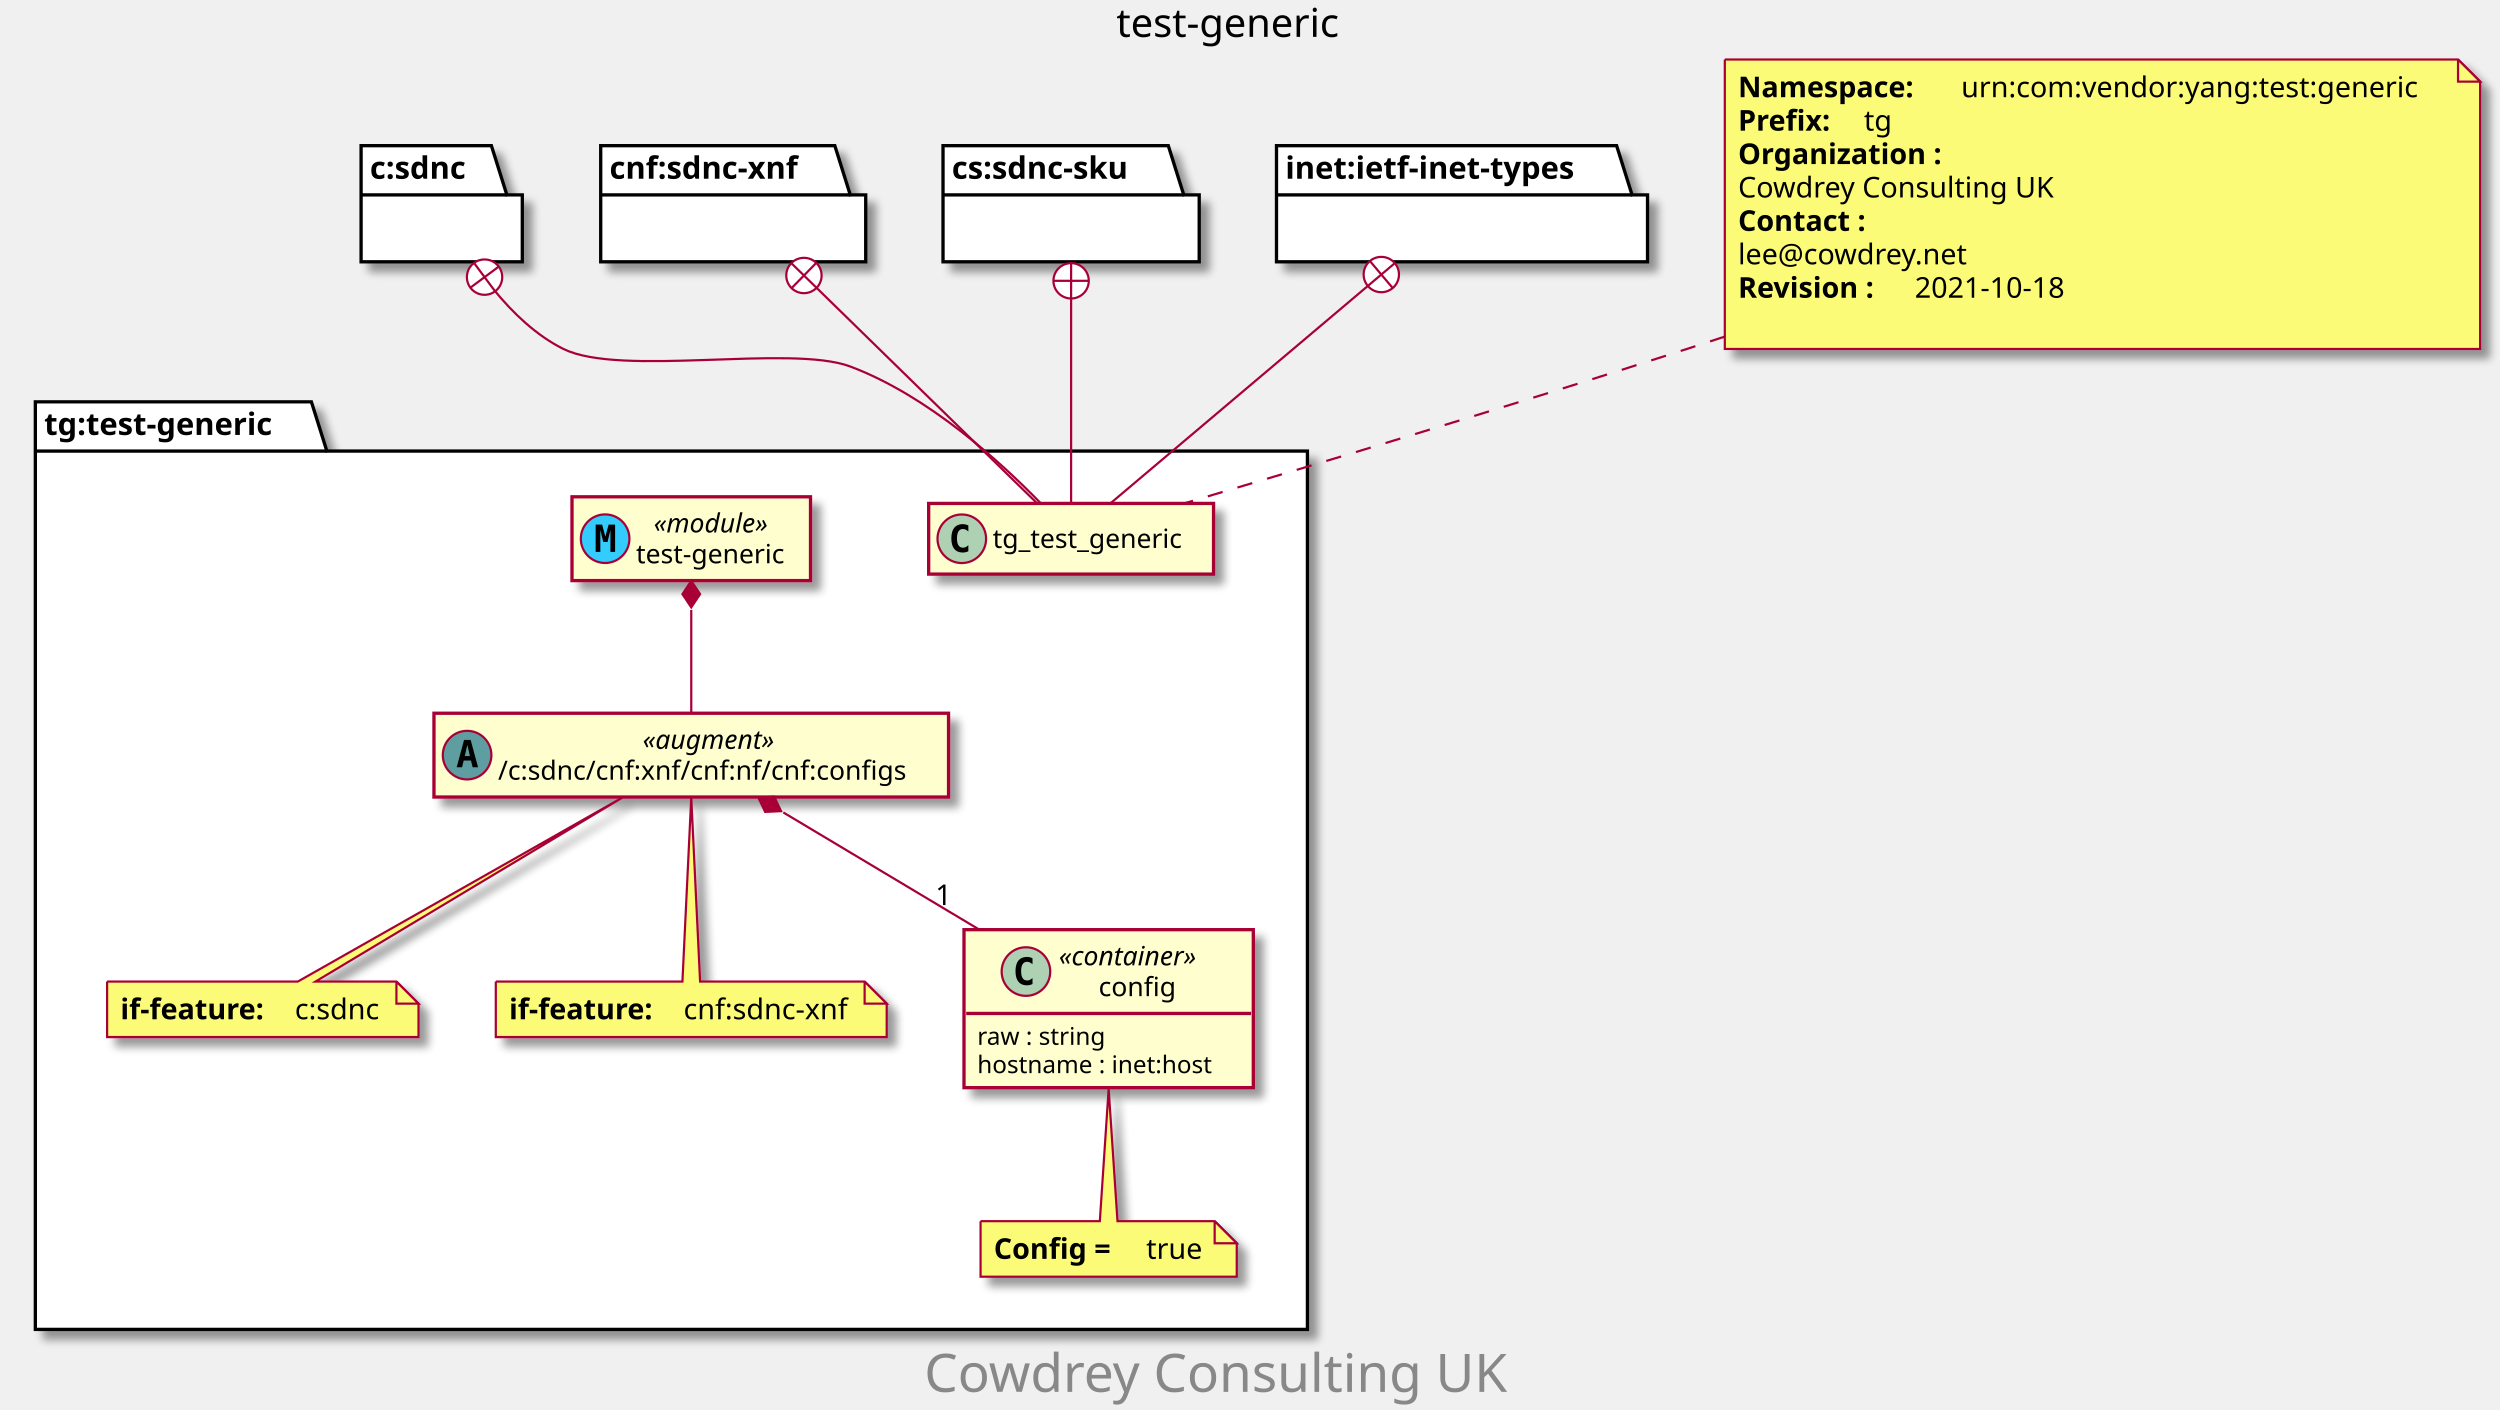
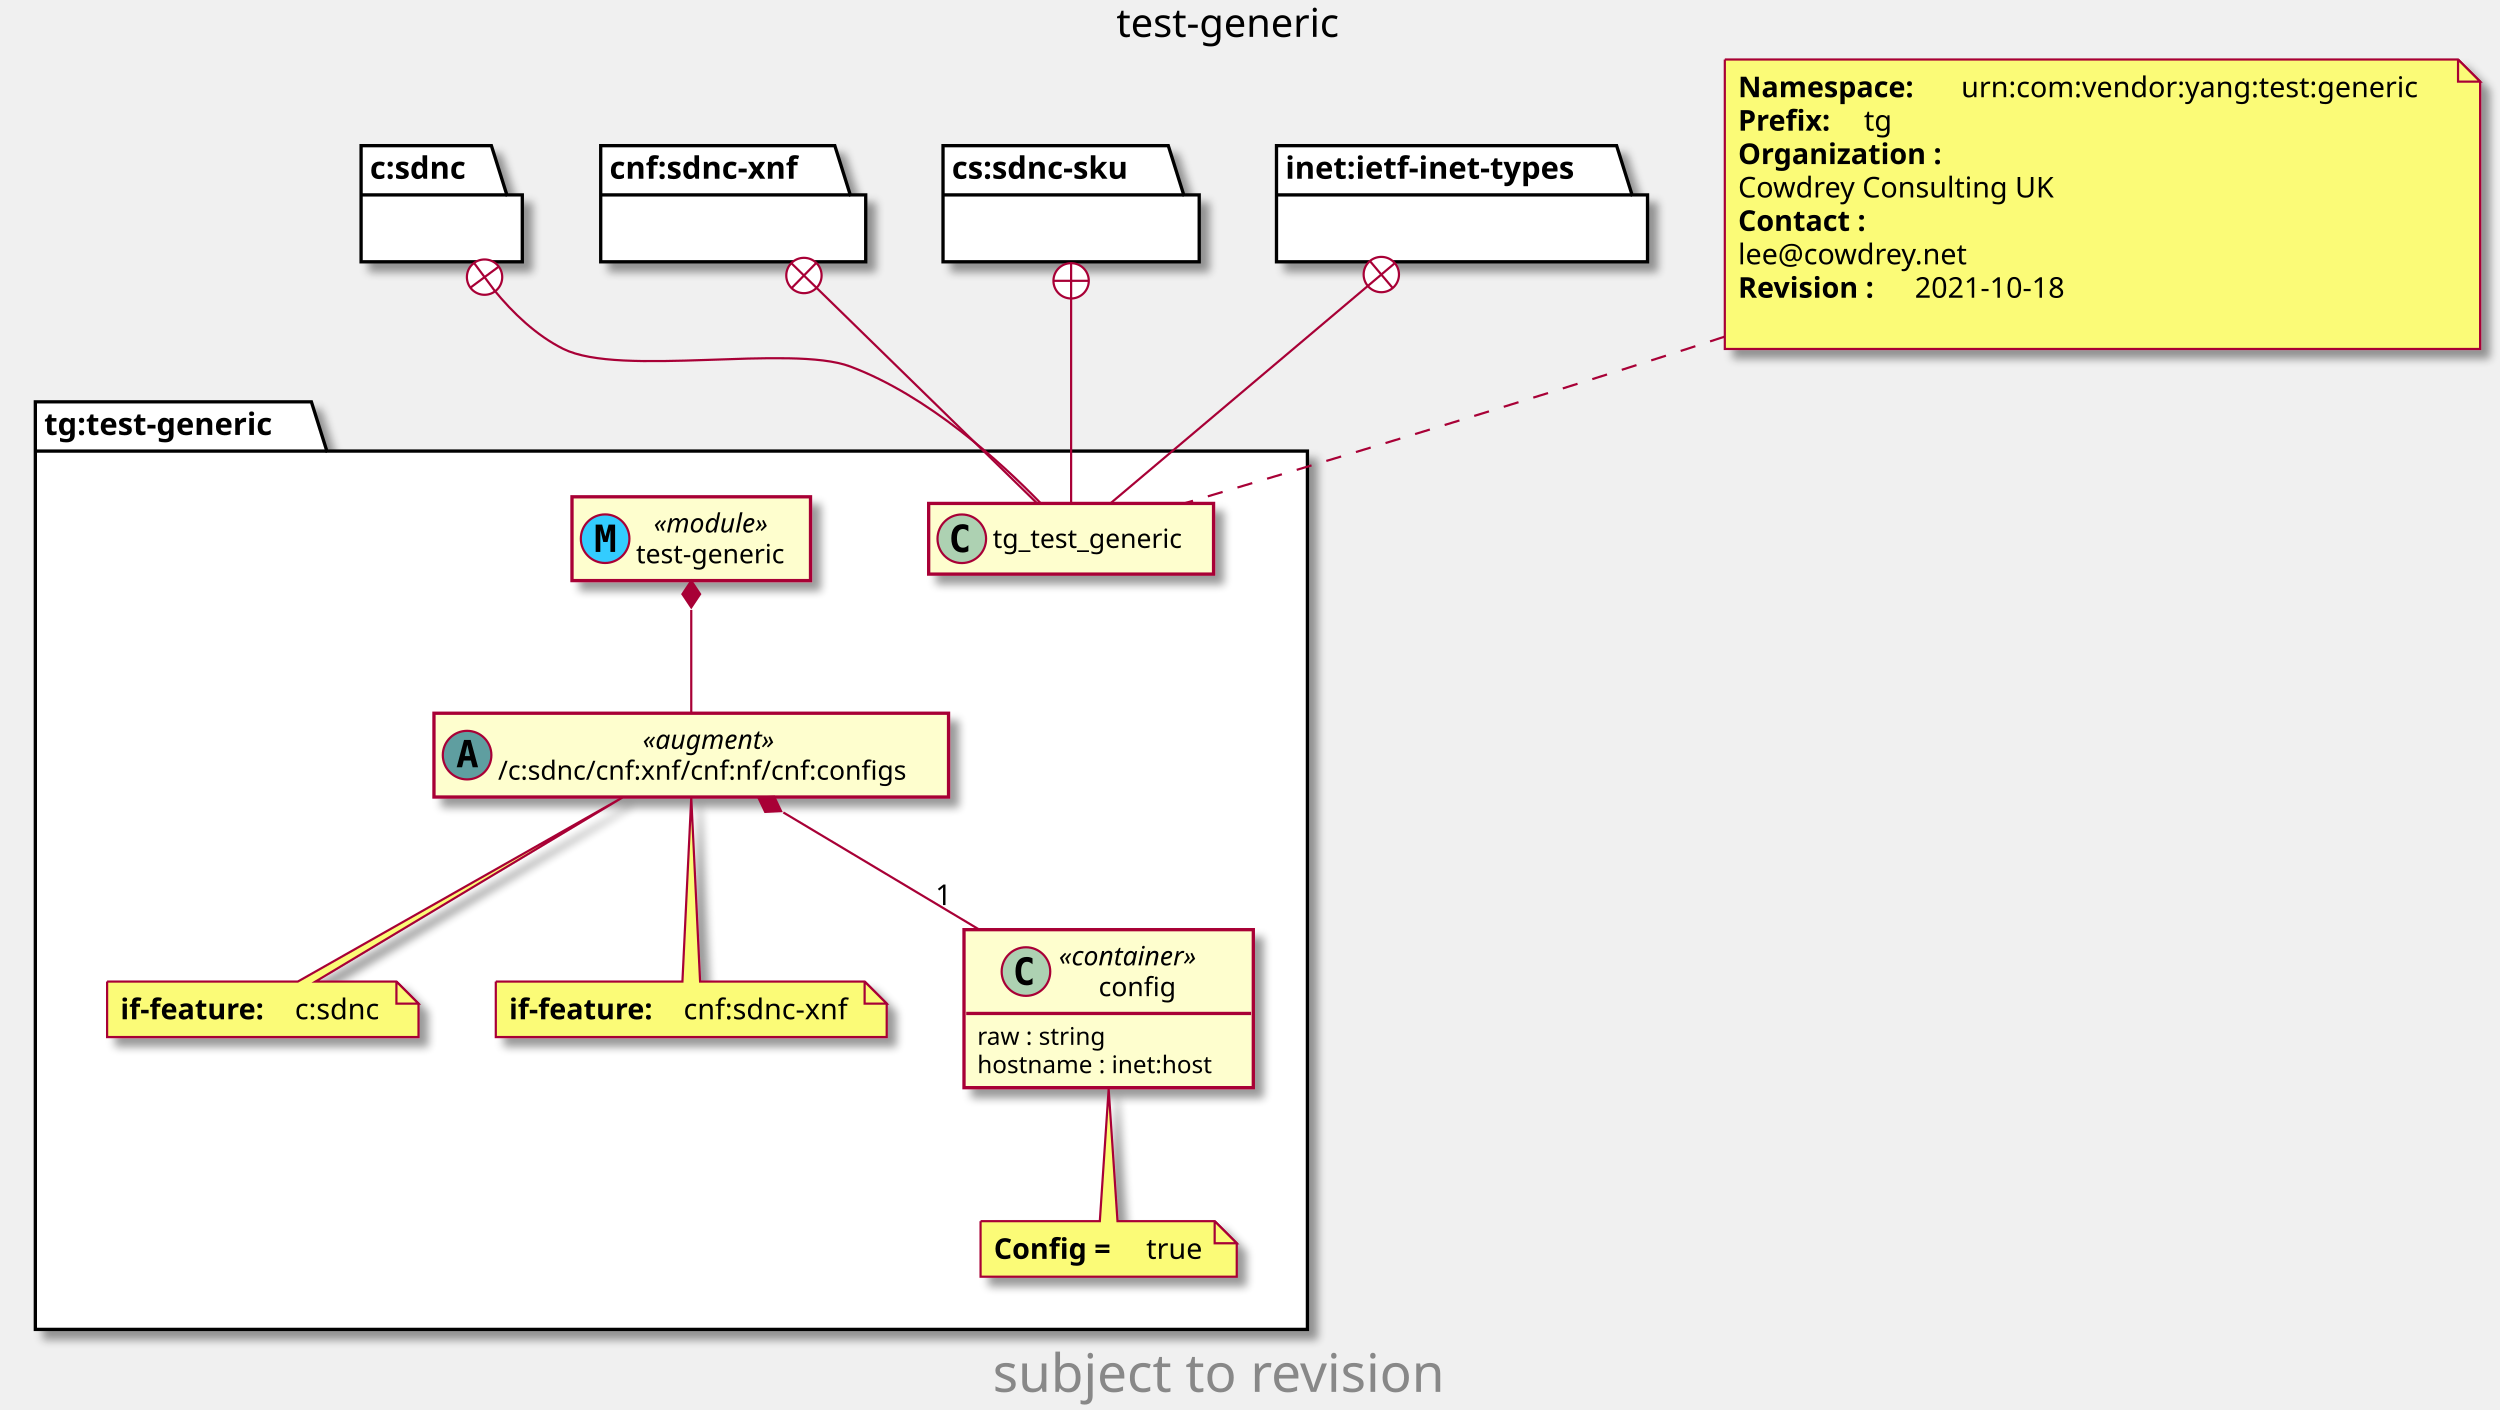
<svg xmlns="http://www.w3.org/2000/svg" contentScriptType="application/ecmascript" contentStyleType="text/css" height="638px" preserveAspectRatio="none" style="width:1132px;height:638px;background:#FFFFFF;" version="1.1" viewBox="0 0 1132 638" width="1132px" zoomAndPan="magnify">
  <defs>
-     <filter height="300%" id="fqum4sohgj0rz" width="300%" x="-1" y="-1">
+     <filter height="300%" id="fqsusvhlkbvce" width="300%" x="-1" y="-1">
      <feGaussianBlur result="blurOut" stdDeviation="2.0" />
      <feColorMatrix in="blurOut" result="blurOut2" type="matrix" values="0 0 0 0 0 0 0 0 0 0 0 0 0 0 0 0 0 0 .4 0" />
      <feOffset dx="4.0" dy="4.0" in="blurOut2" result="blurOut3" />
      <feBlend in="SourceGraphic" in2="blurOut3" mode="normal" />
    </filter>
  </defs>
  <g>
    <text fill="#000000" font-family="sans-serif" font-size="18" lengthAdjust="spacing" textLength="106" x="505.5" y="16.708">test-generic</text>
-     <polygon fill="#FFFFFF" filter="url(#fqum4sohgj0rz)" points="16,181.953,141,181.953,148,204.25,592,204.25,592,601.953,16,601.953,16,181.953" style="stroke:#000000;stroke-width:1.5;" />
+     <polygon fill="#FFFFFF" filter="url(#fqsusvhlkbvce)" points="16,181.953,141,181.953,148,204.25,592,204.25,592,601.953,16,601.953,16,181.953" style="stroke:#000000;stroke-width:1.5;" />
    <line style="stroke:#000000;stroke-width:1.5;" x1="16" x2="148" y1="204.25" y2="204.25" />
    <text fill="#000000" font-family="sans-serif" font-size="14" font-weight="bold" lengthAdjust="spacing" textLength="119" x="20" y="196.948">tg:test-generic</text>
-     <polygon fill="#FFFFFF" filter="url(#fqum4sohgj0rz)" points="163.5,65.953,222.5,65.953,229.5,88.25,236.5,88.25,236.5,118.547,163.5,118.547,163.5,65.953" style="stroke:#000000;stroke-width:1.5;" />
+     <polygon fill="#FFFFFF" filter="url(#fqsusvhlkbvce)" points="163.5,65.953,222.5,65.953,229.5,88.25,236.5,88.25,236.5,118.547,163.5,118.547,163.5,65.953" style="stroke:#000000;stroke-width:1.5;" />
    <line style="stroke:#000000;stroke-width:1.5;" x1="163.5" x2="229.5" y1="88.25" y2="88.25" />
    <text fill="#000000" font-family="sans-serif" font-size="14" font-weight="bold" lengthAdjust="spacing" textLength="53" x="167.5" y="80.948">c:sdnc</text>
-     <polygon fill="#FFFFFF" filter="url(#fqum4sohgj0rz)" points="272,65.953,378,65.953,385,88.25,392,88.25,392,118.547,272,118.547,272,65.953" style="stroke:#000000;stroke-width:1.5;" />
+     <polygon fill="#FFFFFF" filter="url(#fqsusvhlkbvce)" points="272,65.953,378,65.953,385,88.25,392,88.25,392,118.547,272,118.547,272,65.953" style="stroke:#000000;stroke-width:1.5;" />
    <line style="stroke:#000000;stroke-width:1.5;" x1="272" x2="385" y1="88.25" y2="88.25" />
    <text fill="#000000" font-family="sans-serif" font-size="14" font-weight="bold" lengthAdjust="spacing" textLength="100" x="276" y="80.948">cnf:sdnc-xnf</text>
-     <polygon fill="#FFFFFF" filter="url(#fqum4sohgj0rz)" points="427,65.953,529,65.953,536,88.25,543,88.25,543,118.547,427,118.547,427,65.953" style="stroke:#000000;stroke-width:1.5;" />
+     <polygon fill="#FFFFFF" filter="url(#fqsusvhlkbvce)" points="427,65.953,529,65.953,536,88.25,543,88.25,543,118.547,427,118.547,427,65.953" style="stroke:#000000;stroke-width:1.5;" />
    <line style="stroke:#000000;stroke-width:1.5;" x1="427" x2="536" y1="88.25" y2="88.25" />
    <text fill="#000000" font-family="sans-serif" font-size="14" font-weight="bold" lengthAdjust="spacing" textLength="96" x="431" y="80.948">cs:sdnc-sku</text>
-     <polygon fill="#FFFFFF" filter="url(#fqum4sohgj0rz)" points="578,65.953,732,65.953,739,88.25,746,88.25,746,118.547,578,118.547,578,65.953" style="stroke:#000000;stroke-width:1.5;" />
+     <polygon fill="#FFFFFF" filter="url(#fqsusvhlkbvce)" points="578,65.953,732,65.953,739,88.25,746,88.25,746,118.547,578,118.547,578,65.953" style="stroke:#000000;stroke-width:1.5;" />
    <line style="stroke:#000000;stroke-width:1.5;" x1="578" x2="739" y1="88.25" y2="88.25" />
    <text fill="#000000" font-family="sans-serif" font-size="14" font-weight="bold" lengthAdjust="spacing" textLength="148" x="582" y="80.948">inet:ietf-inet-types</text>
-     <rect fill="#FEFECE" filter="url(#fqum4sohgj0rz)" height="32" id="tg_test_generic" style="stroke:#A80036;stroke-width:1.5;" width="129" x="420.5" y="227.953" />
+     <rect fill="#FEFECE" filter="url(#fqsusvhlkbvce)" height="32" id="tg_test_generic" style="stroke:#A80036;stroke-width:1.5;" width="129" x="420.5" y="227.953" />
    <ellipse cx="435.5" cy="243.953" fill="#ADD1B2" rx="11" ry="11" style="stroke:#A80036;stroke-width:1.0;" />
    <path d="M438.469,249.594 Q437.891,249.891 437.25,250.031 Q436.609,250.188 435.906,250.188 Q433.406,250.188 432.078,248.547 Q430.766,246.891 430.766,243.766 Q430.766,240.641 432.078,238.984 Q433.406,237.328 435.906,237.328 Q436.609,237.328 437.25,237.484 Q437.906,237.641 438.469,237.938 L438.469,240.656 Q437.844,240.078 437.25,239.812 Q436.656,239.531 436.031,239.531 Q434.688,239.531 434,240.609 Q433.312,241.672 433.312,243.766 Q433.312,245.859 434,246.938 Q434.688,248 436.031,248 Q436.656,248 437.25,247.734 Q437.844,247.453 438.469,246.875 L438.469,249.594 Z " fill="#000000" />
    <text fill="#000000" font-family="sans-serif" font-size="12" lengthAdjust="spacing" textLength="97" x="449.5" y="248.107">tg_test_generic</text>
-     <rect codeLine="29" fill="#FEFECE" filter="url(#fqum4sohgj0rz)" height="37.938" id="test_generic" style="stroke:#A80036;stroke-width:1.5;" width="108" x="259" y="224.953" />
+     <rect codeLine="29" fill="#FEFECE" filter="url(#fqsusvhlkbvce)" height="37.938" id="test_generic" style="stroke:#A80036;stroke-width:1.5;" width="108" x="259" y="224.953" />
    <ellipse cx="274" cy="243.922" fill="#33CCFF" rx="11" ry="11" style="stroke:#A80036;stroke-width:1.0;" />
    <path d="M269.719,237.531 L272.641,237.531 L274.109,242.969 L275.578,237.531 L278.516,237.531 L278.516,249.922 L276.406,249.922 L276.406,240 L275.094,245.422 L273.156,245.422 L271.828,240 L271.828,249.922 L269.719,249.922 L269.719,237.531 Z " fill="#000000" />
    <text fill="#000000" font-family="sans-serif" font-size="12" font-style="italic" lengthAdjust="spacing" textLength="60" x="296" y="241.092">«module»</text>
    <text fill="#000000" font-family="sans-serif" font-size="12" lengthAdjust="spacing" textLength="76" x="288" y="255.06">test-generic</text>
-     <rect codeLine="30" fill="#FEFECE" filter="url(#fqum4sohgj0rz)" height="37.938" id="c_sdnc_cnf_xnf_cnf_nf_cnf_configs" style="stroke:#A80036;stroke-width:1.5;" width="233" x="196.5" y="322.953" />
+     <rect codeLine="30" fill="#FEFECE" filter="url(#fqsusvhlkbvce)" height="37.938" id="c_sdnc_cnf_xnf_cnf_nf_cnf_configs" style="stroke:#A80036;stroke-width:1.5;" width="233" x="196.5" y="322.953" />
    <ellipse cx="211.5" cy="341.922" fill="#5F9EA0" rx="11" ry="11" style="stroke:#A80036;stroke-width:1.0;" />
    <path d="M211.609,337.266 L210.453,342.344 L212.781,342.344 L211.609,337.266 Z M210.125,335.031 L213.109,335.031 L216.469,347.422 L214.016,347.422 L213.25,344.359 L209.969,344.359 L209.219,347.422 L206.781,347.422 L210.125,335.031 Z " fill="#000000" />
    <text fill="#000000" font-family="sans-serif" font-size="12" font-style="italic" lengthAdjust="spacing" textLength="70" x="291" y="339.092">«augment»</text>
    <text fill="#000000" font-family="sans-serif" font-size="12" lengthAdjust="spacing" textLength="201" x="225.5" y="353.06">/c:sdnc/cnf:xnf/cnf:nf/cnf:configs</text>
-     <path d="M48.5,444.453 L48.5,469.586 A0,0 0 0 0 48.5,469.586 L189.5,469.586 A0,0 0 0 0 189.5,469.586 L189.5,454.453 L179.5,444.453 L142.84,444.453 L281.83,361.113 L134.84,444.453 L48.5,444.453 A0,0 0 0 0 48.5,444.453 " fill="#FBFB77" filter="url(#fqum4sohgj0rz)" style="stroke:#A80036;stroke-width:1.0;" />
+     <path d="M48.5,444.453 L48.5,469.586 A0,0 0 0 0 48.5,469.586 L189.5,469.586 A0,0 0 0 0 189.5,469.586 L189.5,454.453 L179.5,444.453 L142.84,444.453 L281.83,361.113 L134.84,444.453 L48.5,444.453 A0,0 0 0 0 48.5,444.453 " fill="#FBFB77" filter="url(#fqsusvhlkbvce)" style="stroke:#A80036;stroke-width:1.0;" />
    <path d="M179.5,444.453 L179.5,454.453 L189.5,454.453 L179.5,444.453 " fill="#FBFB77" style="stroke:#A80036;stroke-width:1.0;" />
    <text fill="#000000" font-family="sans-serif" font-size="13" font-weight="bold" lengthAdjust="spacing" textLength="74" x="54.5" y="461.52">if-feature:</text>
    <text fill="#000000" font-family="sans-serif" font-size="13" lengthAdjust="spacing" textLength="41" x="133.5" y="461.52">c:sdnc</text>
-     <path d="M224.5,444.453 L224.5,469.586 A0,0 0 0 0 224.5,469.586 L401.5,469.586 A0,0 0 0 0 401.5,469.586 L401.5,454.453 L391.5,444.453 L317,444.453 L313,361.113 L309,444.453 L224.5,444.453 A0,0 0 0 0 224.5,444.453 " fill="#FBFB77" filter="url(#fqum4sohgj0rz)" style="stroke:#A80036;stroke-width:1.0;" />
+     <path d="M224.5,444.453 L224.5,469.586 A0,0 0 0 0 224.5,469.586 L401.5,469.586 A0,0 0 0 0 401.5,469.586 L401.5,454.453 L391.5,444.453 L317,444.453 L313,361.113 L309,444.453 L224.5,444.453 A0,0 0 0 0 224.5,444.453 " fill="#FBFB77" filter="url(#fqsusvhlkbvce)" style="stroke:#A80036;stroke-width:1.0;" />
    <path d="M391.5,444.453 L391.5,454.453 L401.5,454.453 L391.5,444.453 " fill="#FBFB77" style="stroke:#A80036;stroke-width:1.0;" />
    <text fill="#000000" font-family="sans-serif" font-size="13" font-weight="bold" lengthAdjust="spacing" textLength="74" x="230.5" y="461.52">if-feature:</text>
    <text fill="#000000" font-family="sans-serif" font-size="13" lengthAdjust="spacing" textLength="77" x="309.5" y="461.52">cnf:sdnc-xnf</text>
-     <rect codeLine="38" fill="#FEFECE" filter="url(#fqum4sohgj0rz)" height="71.547" id="sdnc_I_sdnc_I_xnf_I_nf_I_configs_I_config" style="stroke:#A80036;stroke-width:1.5;" width="131" x="436.5" y="420.953" />
+     <rect codeLine="38" fill="#FEFECE" filter="url(#fqsusvhlkbvce)" height="71.547" id="sdnc_I_sdnc_I_xnf_I_nf_I_configs_I_config" style="stroke:#A80036;stroke-width:1.5;" width="131" x="436.5" y="420.953" />
    <ellipse cx="464.55" cy="439.922" fill="#ADD1B2" rx="11" ry="11" style="stroke:#A80036;stroke-width:1.0;" />
    <path d="M467.519,445.562 Q466.941,445.859 466.3,446 Q465.659,446.156 464.956,446.156 Q462.456,446.156 461.128,444.516 Q459.816,442.859 459.816,439.734 Q459.816,436.609 461.128,434.953 Q462.456,433.297 464.956,433.297 Q465.659,433.297 466.3,433.453 Q466.956,433.609 467.519,433.906 L467.519,436.625 Q466.894,436.047 466.3,435.781 Q465.706,435.5 465.081,435.5 Q463.738,435.5 463.05,436.578 Q462.363,437.641 462.363,439.734 Q462.363,441.828 463.05,442.906 Q463.738,443.969 465.081,443.969 Q465.706,443.969 466.3,443.703 Q466.894,443.422 467.519,442.844 L467.519,445.562 Z " fill="#000000" />
    <text fill="#000000" font-family="sans-serif" font-size="12" font-style="italic" lengthAdjust="spacing" textLength="74" x="479.45" y="437.092">«container»</text>
    <text fill="#000000" font-family="sans-serif" font-size="12" lengthAdjust="spacing" textLength="38" x="497.45" y="451.06">config</text>
    <line style="stroke:#A80036;stroke-width:1.5;" x1="437.5" x2="566.5" y1="458.891" y2="458.891" />
    <text fill="#000000" font-family="sans-serif" font-size="11" lengthAdjust="spacing" textLength="66" x="442.5" y="473.101">raw : string</text>
    <text fill="#000000" font-family="sans-serif" font-size="11" lengthAdjust="spacing" textLength="119" x="442.5" y="485.906">hostname : inet:host</text>
-     <path d="M444,552.953 L444,578.086 A0,0 0 0 0 444,578.086 L560,578.086 A0,0 0 0 0 560,578.086 L560,562.953 L550,552.953 L506,552.953 L502,493.123 L498,552.953 L444,552.953 A0,0 0 0 0 444,552.953 " fill="#FBFB77" filter="url(#fqum4sohgj0rz)" style="stroke:#A80036;stroke-width:1.0;" />
+     <path d="M444,552.953 L444,578.086 A0,0 0 0 0 444,578.086 L560,578.086 A0,0 0 0 0 560,578.086 L560,562.953 L550,552.953 L506,552.953 L502,493.123 L498,552.953 L444,552.953 A0,0 0 0 0 444,552.953 " fill="#FBFB77" filter="url(#fqsusvhlkbvce)" style="stroke:#A80036;stroke-width:1.0;" />
    <path d="M550,552.953 L550,562.953 L560,562.953 L550,552.953 " fill="#FBFB77" style="stroke:#A80036;stroke-width:1.0;" />
    <text fill="#000000" font-family="sans-serif" font-size="13" font-weight="bold" lengthAdjust="spacing" textLength="64" x="450" y="570.02">Config =</text>
    <text fill="#000000" font-family="sans-serif" font-size="13" lengthAdjust="spacing" textLength="26" x="519" y="570.02">true</text>
-     <path d="M781,26.953 L781,158.016 L1123,158.016 L1123,36.953 L1113,26.953 L781,26.953 " fill="#FBFB77" filter="url(#fqum4sohgj0rz)" style="stroke:#A80036;stroke-width:1.0;" />
+     <path d="M781,26.953 L781,158.016 L1123,158.016 L1123,36.953 L1113,26.953 L781,26.953 " fill="#FBFB77" filter="url(#fqsusvhlkbvce)" style="stroke:#A80036;stroke-width:1.0;" />
    <path d="M1113,26.953 L1113,36.953 L1123,36.953 L1113,26.953 " fill="#FBFB77" style="stroke:#A80036;stroke-width:1.0;" />
    <text fill="#000000" font-family="sans-serif" font-size="13" font-weight="bold" lengthAdjust="spacing" textLength="92" x="787" y="44.02">Namespace:</text>
    <text fill="#000000" font-family="sans-serif" font-size="13" lengthAdjust="spacing" textLength="216" x="888" y="44.02">urn:com:vendor:yang:test:generic</text>
    <text fill="#000000" font-family="sans-serif" font-size="13" font-weight="bold" lengthAdjust="spacing" textLength="48" x="787" y="59.153">Prefix:</text>
    <text fill="#000000" font-family="sans-serif" font-size="13" lengthAdjust="spacing" textLength="13" x="844" y="59.153">tg</text>
    <text fill="#000000" font-family="sans-serif" font-size="13" font-weight="bold" lengthAdjust="spacing" textLength="104" x="787" y="74.286">Organization :</text>
    <text fill="#000000" font-family="sans-serif" font-size="13" lengthAdjust="spacing" textLength="147" x="787" y="89.418">Cowdrey Consulting UK</text>
    <text fill="#000000" font-family="sans-serif" font-size="13" font-weight="bold" lengthAdjust="spacing" textLength="67" x="787" y="104.551">Contact :</text>
    <text fill="#000000" font-family="sans-serif" font-size="13" lengthAdjust="spacing" textLength="109" x="787" y="119.684">lee@cowdrey.net</text>
    <text fill="#000000" font-family="sans-serif" font-size="13" font-weight="bold" lengthAdjust="spacing" textLength="71" x="787" y="134.817">Revision :</text>
    <text fill="#000000" font-family="sans-serif" font-size="13" lengthAdjust="spacing" textLength="74" x="867" y="134.817">2021-10-18</text>
    <text fill="#000000" font-family="sans-serif" font-size="13" lengthAdjust="spacing" textLength="0" x="791" y="149.95" />
    <path d="M780.97,152.413 C775.25,154.293 769.58,156.143 764,157.953 C684.87,183.573 592.43,211.303 536.33,227.893 " fill="none" id="GMN7-tg_test_generic" style="stroke:#A80036;stroke-width:1.0;stroke-dasharray:7.0,7.0;" />
    <path codeLine="25" d="M223.68,131.263 C232.21,141.713 242.79,151.853 255,157.953 C280.9,170.883 357.9,155.793 385,165.953 C420.29,179.183 453.3,209.393 471.16,227.793 " fill="none" id="c_sdnc-backto-tg_test_generic" style="stroke:#A80036;stroke-width:1.0;" />
    <ellipse cx="219.41" cy="125.486" fill="#FFFFFF" rx="8" ry="8" style="stroke:#A80036;stroke-width:1.0;" />
    <line style="stroke:#A80036;stroke-width:1.0;" x1="224.179" x2="214.64" y1="131.909" y2="119.063" />
    <line style="stroke:#A80036;stroke-width:1.0;" x1="212.987" x2="225.832" y1="130.255" y2="120.716" />
    <path codeLine="26" d="M369.05,129.663 C401.11,160.983 445.89,204.743 469.31,227.623 " fill="none" id="cnf_sdnc_xnf-backto-tg_test_generic" style="stroke:#A80036;stroke-width:1.0;" />
    <ellipse cx="364.021" cy="124.745" fill="#FFFFFF" rx="8" ry="8" style="stroke:#A80036;stroke-width:1.0;" />
    <line style="stroke:#A80036;stroke-width:1.0;" x1="369.743" x2="358.3" y1="130.337" y2="119.153" />
    <line style="stroke:#A80036;stroke-width:1.0;" x1="358.43" x2="369.613" y1="130.466" y2="119.024" />
    <path codeLine="27" d="M485,134.253 C485,165.143 485,205.843 485,227.623 " fill="none" id="cs_sdnc_sku-backto-tg_test_generic" style="stroke:#A80036;stroke-width:1.0;" />
    <ellipse cx="485" cy="127.153" fill="#FFFFFF" rx="8" ry="8" style="stroke:#A80036;stroke-width:1.0;" />
    <line style="stroke:#A80036;stroke-width:1.0;" x1="485" x2="485" y1="135.153" y2="119.153" />
    <line style="stroke:#A80036;stroke-width:1.0;" x1="477" x2="493" y1="127.153" y2="127.153" />
    <path codeLine="28" d="M620.1,128.843 C582.95,160.223 530.48,204.543 503.15,227.623 " fill="none" id="inet_ietf_inet_types-backto-tg_test_generic" style="stroke:#A80036;stroke-width:1.0;" />
    <ellipse cx="625.457" cy="124.314" fill="#FFFFFF" rx="8" ry="8" style="stroke:#A80036;stroke-width:1.0;" />
    <line style="stroke:#A80036;stroke-width:1.0;" x1="619.344" x2="631.57" y1="129.474" y2="119.153" />
    <line style="stroke:#A80036;stroke-width:1.0;" x1="620.297" x2="630.617" y1="118.2" y2="130.427" />
    <path codeLine="31" d="M313,276.173 C313,291.543 313,309.533 313,322.653 " fill="none" id="test_generic-backto-c_sdnc_cnf_xnf_cnf_nf_cnf_configs" style="stroke:#A80036;stroke-width:1.0;" />
    <polygon fill="#A80036" points="313,263.013,309,269.013,313,275.013,317,269.013,313,263.013" style="stroke:#A80036;stroke-width:1.0;" />
    <path codeLine="39" d="M354.7,367.883 C380.65,383.403 414.44,403.603 443.1,420.743 " fill="none" id="c_sdnc_cnf_xnf_cnf_nf_cnf_configs-backto-sdnc_I_sdnc_I_xnf_I_nf_I_configs_I_config" style="stroke:#A80036;stroke-width:1.0;" />
    <polygon fill="#A80036" points="343.37,361.113,346.467,367.625,353.669,367.272,350.572,360.759,343.37,361.113" style="stroke:#A80036;stroke-width:1.0;" />
    <text fill="#000000" font-family="sans-serif" font-size="13" lengthAdjust="spacing" textLength="8" x="423.503" y="409.805">1</text>
-     <text fill="#888888" font-family="sans-serif" font-size="24" lengthAdjust="spacing" textLength="280" x="418.5" y="630.231">Cowdrey Consulting UK</text>
+     <text fill="#888888" font-family="sans-serif" font-size="24" lengthAdjust="spacing" textLength="218" x="449.5" y="630.231">subject to revision</text>
  </g>
</svg>
